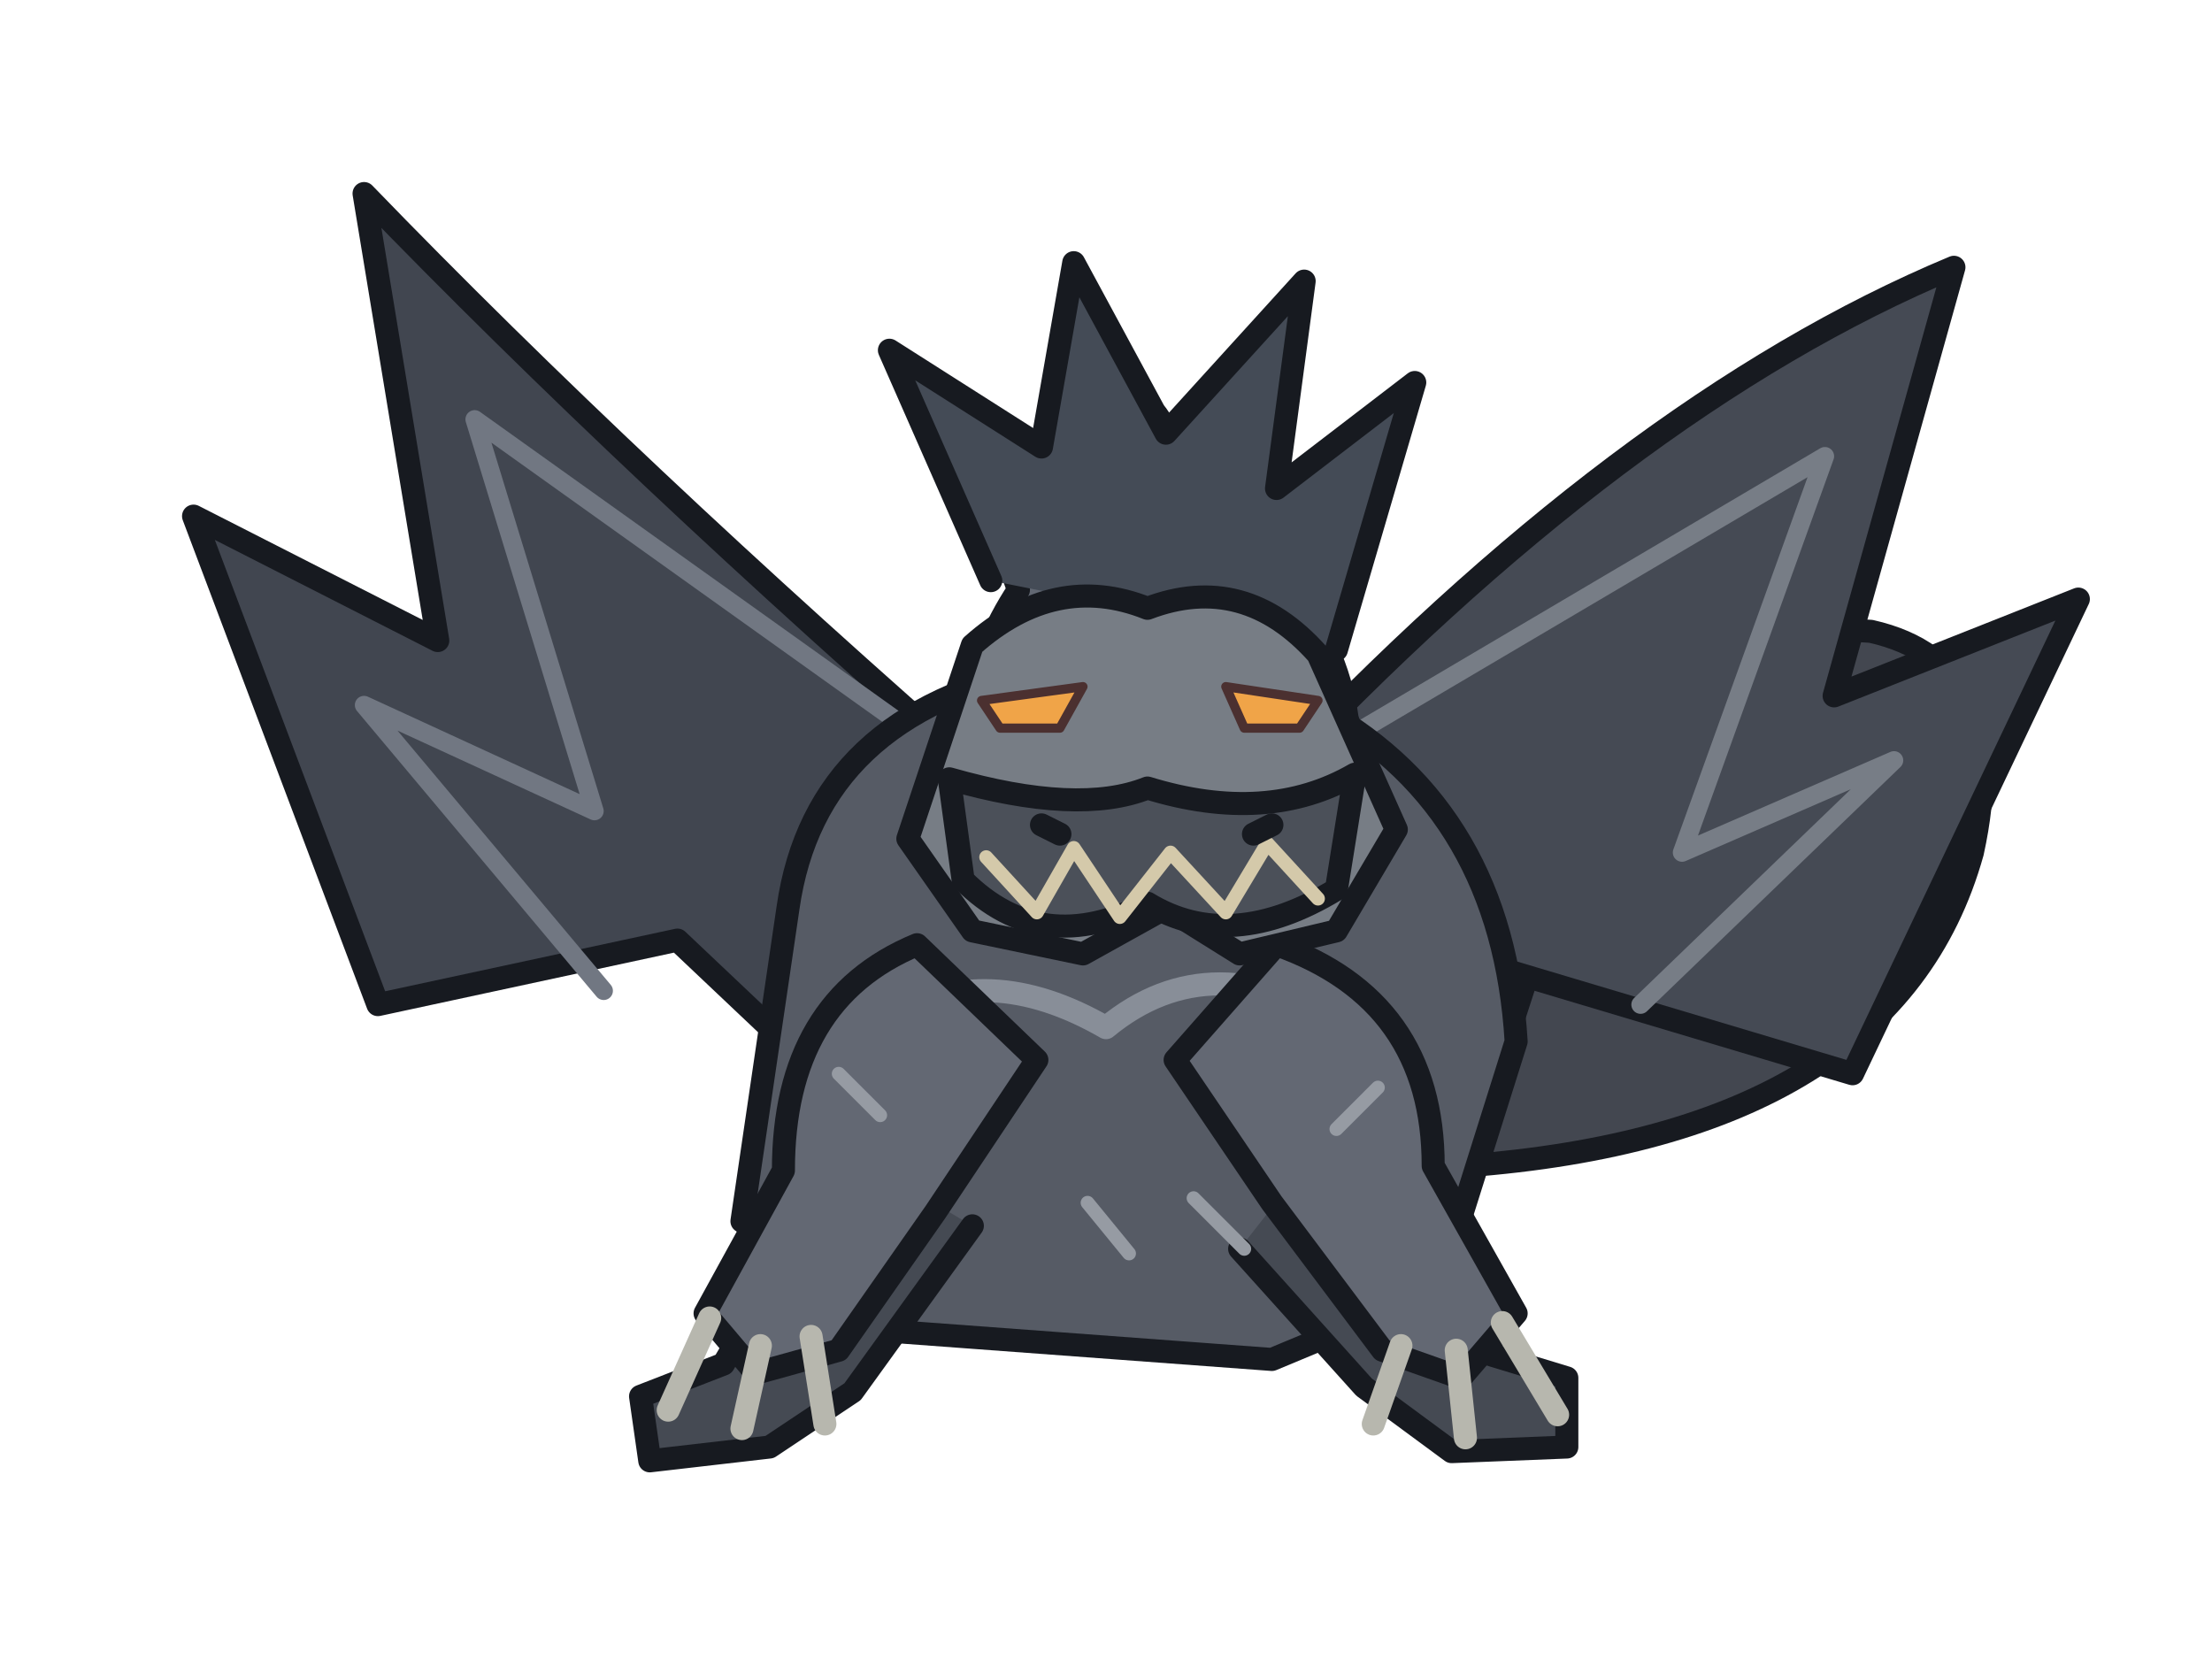
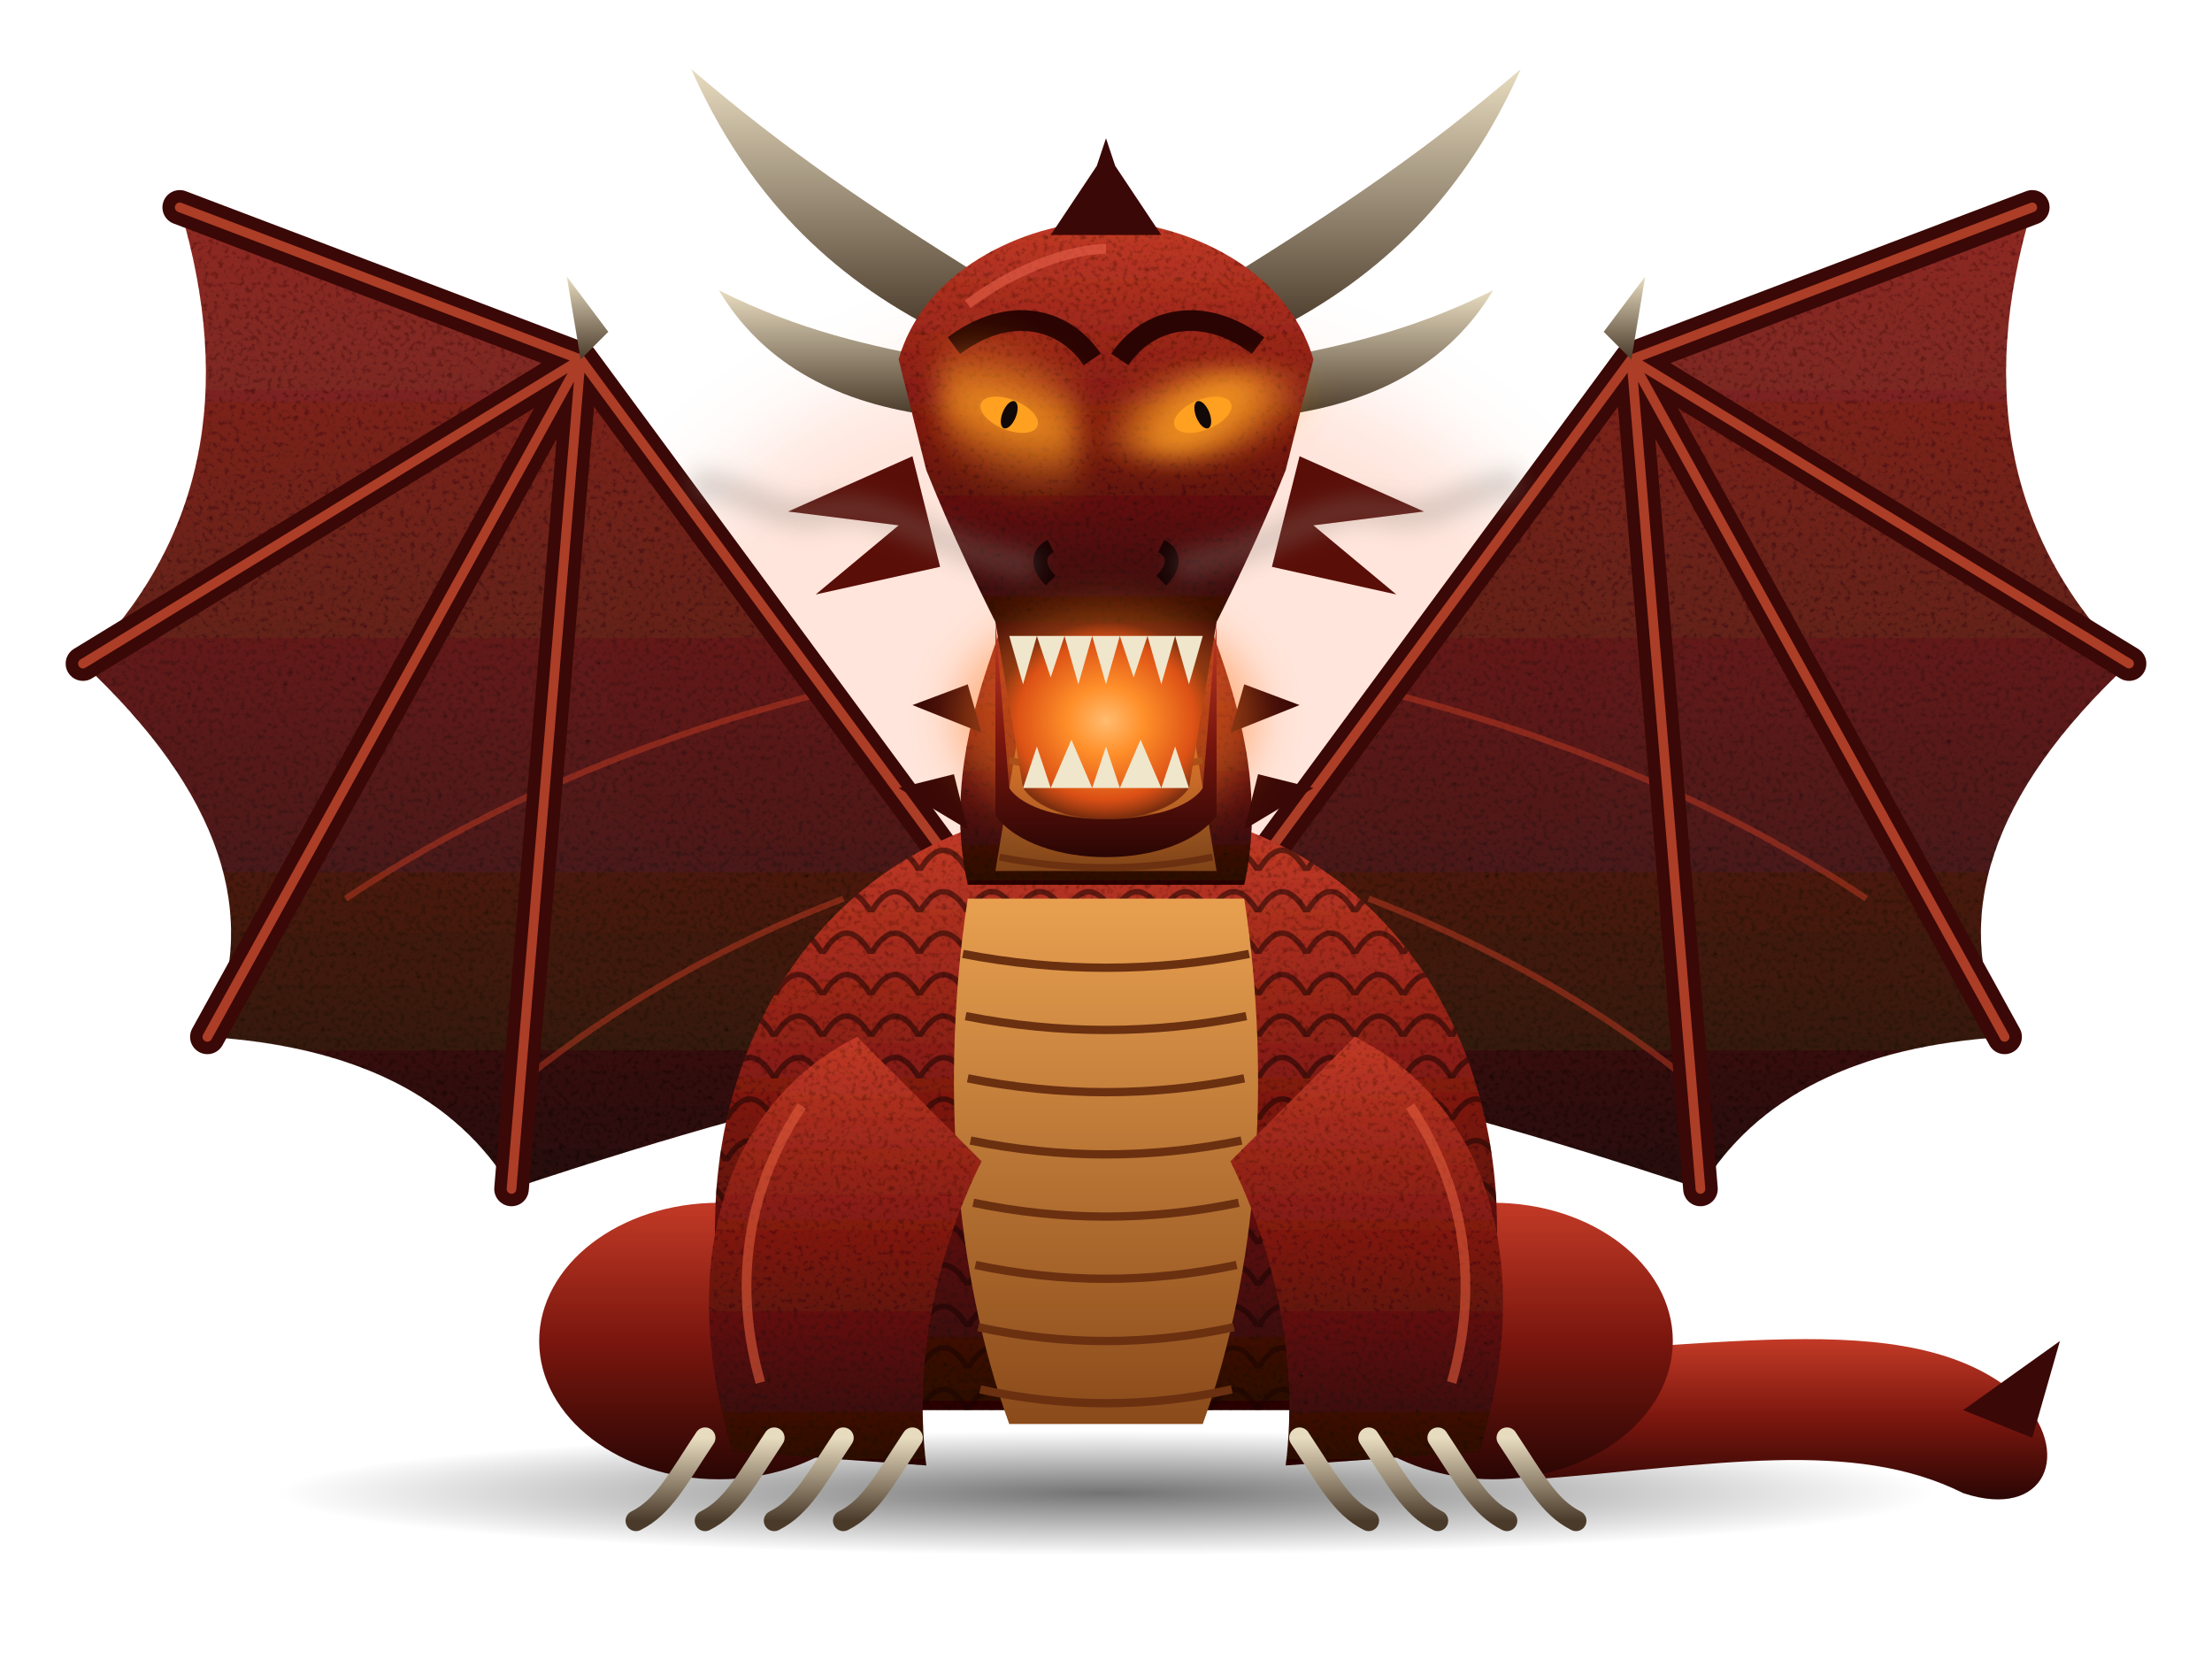
- <svg xmlns="http://www.w3.org/2000/svg" width="480" height="360" viewBox="0 0 480 360" role="img" aria-label="Animated stone dragon with long snout, wings, claws, and curling tail">
-   <g stroke="#171a20" stroke-width="5" stroke-linejoin="round" stroke-linecap="round">
-     <path d="M318 253 Q411 246 428 185 Q437 144 406 137 Q380 135 383 162 Q396 155 400 172 Q400 211 332 210 Z" fill="#434750" />
-     <path d="M215 170 Q137 102 79 42 L95 139 L42 112 L82 218 L147 204 L184 239 Z" fill="#414650" />
-     <path d="M275 170 Q352 88 424 58 L398 151 L451 130 L402 233 L325 210 L294 235 Z" fill="#454a54" />
-     <path d="M215 171 L103 91 L129 176 L79 153 L131 215" fill="none" stroke="#717782" stroke-width="4" />
-     <path d="M274 171 L396 99 L365 185 L411 165 L356 218" fill="none" stroke="#777d86" stroke-width="4" />
-     <path d="M171 197 Q177 155 226 145 L287 154 Q326 176 329 226 L312 280 L276 295 L195 289 L161 265 Z" fill="#565b65" />
-     <path d="M193 221 Q214 208 240 223 Q263 204 293 223" fill="none" stroke="#888e98" stroke-width="5" />
-     <path d="M184 250 L157 296 L139 303 L141 317 L167 314 L185 302 L211 266" fill="#454a53" />
-     <path d="M287 248 L317 292 L340 299 L340 314 L315 315 L296 301 L269 271" fill="#454a53" />
-     <path d="M199 205 Q170 217 170 254 L153 285 L164 298 L182 293 L203 263 L225 230 Z" fill="#636873" />
-     <path d="M277 205 Q311 217 311 253 L329 285 L317 299 L300 293 L276 261 L255 230 Z" fill="#636873" />
-     <path d="M154 286 L145 306 M165 292 L161 310 M176 290 L179 309 M326 287 L338 307 M316 293 L318 312 M304 292 L298 309" fill="none" stroke="#b7b7ae" stroke-width="5" />
-     <path d="M208 192 Q205 152 221 128 L214 108 L236 116 L251 90 L270 118 L292 108 L285 135 Q302 164 282 200 Z" fill="#626873" />
-     <path d="M215 126 L193 76 L226 97 L233 57 L253 94 L283 61 L277 106 L307 83 L290 141" fill="#444b56" />
-     <path d="M211 140 Q229 124 249 132 Q270 124 286 142 L303 180 L290 202 L269 207 L253 197 L235 207 L211 202 L197 182 Z" fill="#777d85" />
-     <path d="M206 169 Q234 177 249 171 Q275 179 294 168 L290 193 Q267 207 249 196 Q226 208 209 191 Z" fill="#4b5059" />
-     <path d="M214 186 L225 198 L233 184 L243 199 L254 185 L266 198 L275 183 L286 195" fill="none" stroke="#d4c9aa" stroke-width="3" />
-     <path d="M213 152 L235 149 L230 158 L217 158 Z M266 149 L286 152 L282 158 L270 158 Z" fill="#f0a448" stroke="#4b3030" stroke-width="2" />
-     <path d="M226 179 L230 181 M276 179 L272 181" stroke="#171a20" stroke-width="5" />
-     <path d="M182 233 L191 242 M299 236 L290 245 M236 261 L245 272 M259 260 L270 271" stroke="#969ba3" stroke-width="3" />
+ <svg xmlns="http://www.w3.org/2000/svg" viewBox="0 0 320 240" width="320" height="240" role="img" aria-label="animated red dragon">
+   <defs>
+     <filter id="animated_red_dragon-glow" x="-200%" y="-200%" width="500%" height="500%">
+       <feGaussianBlur stdDeviation="3" />
+     </filter>
+     <filter id="animated_red_dragon-soft" x="-50%" y="-50%" width="200%" height="200%">
+       <feGaussianBlur stdDeviation="1.6" />
+     </filter>
+     <filter id="animated_red_dragon-mist" x="-50%" y="-50%" width="200%" height="200%">
+       <feGaussianBlur stdDeviation="6" />
+     </filter>
+     <filter id="animated_red_dragon-tex" x="0" y="0" width="100%" height="100%">
+       <feTurbulence type="fractalNoise" baseFrequency="1.3" numOctaves="3" seed="171" result="n" />
+       <feColorMatrix in="n" type="matrix" values="0 0 0 0 0  0 0 0 0 0  0 0 0 0 0  0 0 0 -1.32 0.69" result="a" />
+       <feComposite in="a" in2="SourceGraphic" operator="in" result="d" />
+       <feMerge>
+         <feMergeNode in="SourceGraphic" />
+         <feMergeNode in="d" />
+       </feMerge>
+     </filter>
+     <filter id="animated_red_dragon-shag" x="-10%" y="-10%" width="120%" height="120%">
+       <feTurbulence type="turbulence" baseFrequency="0.32" numOctaves="2" seed="171" result="t" />
+       <feDisplacementMap in="SourceGraphic" in2="t" scale="6" xChannelSelector="R" yChannelSelector="G" />
+     </filter>
+     <radialGradient id="animated_red_dragon-shadow" cx="0.5" cy="0.5" r="0.5">
+       <stop offset="0" stop-color="#000" stop-opacity="0.55" />
+       <stop offset="1" stop-color="#000" stop-opacity="0" />
+     </radialGradient>
+     <linearGradient id="animated_red_dragon-scale" x1="0" y1="0" x2="0" y2="1">
+       <stop offset="0" stop-color="#c23a26" />
+       <stop offset="0.5" stop-color="#7a160e" />
+       <stop offset="1" stop-color="#2a0604" />
+     </linearGradient>
+     <linearGradient id="animated_red_dragon-mem" x1="0" y1="0" x2="0" y2="1">
+       <stop offset="0" stop-color="#8a2016" stop-opacity="0.95" />
+       <stop offset="0.6" stop-color="#4a0c08" stop-opacity="0.95" />
+       <stop offset="1" stop-color="#1a0402" stop-opacity="0.95" />
+     </linearGradient>
+     <linearGradient id="animated_red_dragon-belly" x1="0" y1="0" x2="0" y2="1">
+       <stop offset="0" stop-color="#e8a050" />
+       <stop offset="1" stop-color="#8a4a1a" />
+     </linearGradient>
+     <linearGradient id="animated_red_dragon-horn" x1="0" y1="0" x2="0" y2="1">
+       <stop offset="0" stop-color="#e8dcc0" />
+       <stop offset="1" stop-color="#4a3a2a" />
+     </linearGradient>
+     <radialGradient id="animated_red_dragon-maw" cx="0.5" cy="0.5" r="0.5">
+       <stop offset="0" stop-color="#fff2b0" />
+       <stop offset="0.35" stop-color="#ffa030" />
+       <stop offset="0.8" stop-color="#c0300c" />
+       <stop offset="1" stop-color="#3a0804" />
+     </radialGradient>
+     <pattern id="animated_red_dragon-scales" width="7" height="6" patternUnits="userSpaceOnUse">
+       <path d="M0 6 Q3.5 0 7 6" fill="none" stroke="#1a0402" stroke-width=".8" opacity=".55" />
+     </pattern>
+   </defs>
+   <ellipse cx="160" cy="216" rx="120" ry="9" fill="url(#animated_red_dragon-shadow)" />
+   <ellipse cx="160" cy="100" rx="70" ry="50" fill="#ff5a1a" opacity=".16" filter="url(#animated_red_dragon-mist)" />
+   <path d="M180 126 L236 52 L294 30 Q282 70 308 96 Q278 124 290 150 Q258 152 246 172 Q210 160 188 156 Z" fill="url(#animated_red_dragon-mem)" filter="url(#animated_red_dragon-tex)" />
+   <path d="M200 100 Q240 110 270 130 M198 130 Q224 140 244 156" fill="none" stroke="#c03a22" stroke-width=".9" opacity=".5" />
+   <path d="M180 128 L236 52 M236 52 L294 30 M236 52 L308 96 M236 52 L290 150 M236 52 L246 172" fill="none" stroke="#3a0806" stroke-width="5" stroke-linecap="round" />
+   <path d="M180 128 L236 52 M236 52 L294 30 M236 52 L308 96 M236 52 L290 150 M236 52 L246 172" fill="none" stroke="#c84a2e" stroke-width="1.4" stroke-linecap="round" opacity=".8" />
+   <path d="M236 52 l2 -12 l-6 8 Z" fill="url(#animated_red_dragon-horn)" />
+   <path d="M140 126 L84 52 L26 30 Q38 70 12 96 Q42 124 30 150 Q62 152 74 172 Q110 160 132 156 Z" fill="url(#animated_red_dragon-mem)" filter="url(#animated_red_dragon-tex)" />
+   <path d="M120 100 Q80 110 50 130 M122 130 Q96 140 76 156" fill="none" stroke="#c03a22" stroke-width=".9" opacity=".5" />
+   <path d="M140 128 L84 52 M84 52 L26 30 M84 52 L12 96 M84 52 L30 150 M84 52 L74 172" fill="none" stroke="#3a0806" stroke-width="5" stroke-linecap="round" />
+   <path d="M140 128 L84 52 M84 52 L26 30 M84 52 L12 96 M84 52 L30 150 M84 52 L74 172" fill="none" stroke="#c84a2e" stroke-width="1.4" stroke-linecap="round" opacity=".8" />
+   <path d="M84 52 l-2 -12 l6 8 Z" fill="url(#animated_red_dragon-horn)" />
+   <path d="M210 196 C246 196 276 188 292 202 C300 210 296 220 284 216 C268 208 248 212 222 214 Z" fill="url(#animated_red_dragon-scale)" />
+   <path d="M284 204 l14 -10 l-4 14 Z" fill="#3a0806" />
+   <ellipse cx="104" cy="194" rx="26" ry="20" fill="url(#animated_red_dragon-scale)" />
+   <ellipse cx="216" cy="194" rx="26" ry="20" fill="url(#animated_red_dragon-scale)" />
+   <g filter="url(#animated_red_dragon-tex)">
+     <path d="M108 204 C96 170 108 132 140 120 L180 120 C212 132 224 170 212 204 Z" fill="url(#animated_red_dragon-scale)" />
  </g>
+   <path d="M108 204 C96 170 108 132 140 120 L180 120 C212 132 224 170 212 204 Z" fill="url(#animated_red_dragon-scales)" />
+   <path d="M140 130 C136 156 138 184 146 206 L174 206 C182 184 184 156 180 130 Z" fill="url(#animated_red_dragon-belly)" />
+   <path d="M139.3 138 Q160 142 180.7 138" fill="none" stroke="#6a3010" stroke-width="1.2" />
+   <path d="M139.7 147 Q160 151 180.3 147" fill="none" stroke="#6a3010" stroke-width="1.2" />
+   <path d="M140.0 156 Q160 160 180.0 156" fill="none" stroke="#6a3010" stroke-width="1.2" />
+   <path d="M140.4 165 Q160 169 179.6 165" fill="none" stroke="#6a3010" stroke-width="1.2" />
+   <path d="M140.8 174 Q160 178 179.2 174" fill="none" stroke="#6a3010" stroke-width="1.2" />
+   <path d="M141.1 183 Q160 187 178.9 183" fill="none" stroke="#6a3010" stroke-width="1.2" />
+   <path d="M141.5 192 Q160 196 178.5 192" fill="none" stroke="#6a3010" stroke-width="1.2" />
+   <path d="M141.8 201 Q160 205 178.2 201" fill="none" stroke="#6a3010" stroke-width="1.2" />
+   <path d="M196 150 C216 160 222 184 214 210 L186 212 C188 196 184 180 178 168 Z" fill="url(#animated_red_dragon-scale)" filter="url(#animated_red_dragon-tex)" />
+   <path d="M204 160 C212 172 214 186 210 200" fill="none" stroke="#e05a3a" stroke-width="1.4" opacity=".6" />
+   <path d="M218 208 C222 214 224 218 228 220" fill="none" stroke="url(#animated_red_dragon-horn)" stroke-width="3" stroke-linecap="round" />
+   <path d="M208 208 C212 214 214 218 218 220" fill="none" stroke="url(#animated_red_dragon-horn)" stroke-width="3" stroke-linecap="round" />
+   <path d="M198 208 C202 214 204 218 208 220" fill="none" stroke="url(#animated_red_dragon-horn)" stroke-width="3" stroke-linecap="round" />
+   <path d="M188 208 C192 214 194 218 198 220" fill="none" stroke="url(#animated_red_dragon-horn)" stroke-width="3" stroke-linecap="round" />
+   <path d="M124 150 C104 160 98 184 106 210 L134 212 C132 196 136 180 142 168 Z" fill="url(#animated_red_dragon-scale)" filter="url(#animated_red_dragon-tex)" />
+   <path d="M116 160 C108 172 106 186 110 200" fill="none" stroke="#e05a3a" stroke-width="1.4" opacity=".6" />
+   <path d="M102 208 C98 214 96 218 92 220" fill="none" stroke="url(#animated_red_dragon-horn)" stroke-width="3" stroke-linecap="round" />
+   <path d="M112 208 C108 214 106 218 102 220" fill="none" stroke="url(#animated_red_dragon-horn)" stroke-width="3" stroke-linecap="round" />
+   <path d="M122 208 C118 214 116 218 112 220" fill="none" stroke="url(#animated_red_dragon-horn)" stroke-width="3" stroke-linecap="round" />
+   <path d="M132 208 C128 214 126 218 122 220" fill="none" stroke="url(#animated_red_dragon-horn)" stroke-width="3" stroke-linecap="round" />
+   <path d="M140 128 C136 110 144 94 148 82 L172 82 C176 94 184 110 180 128 Z" fill="url(#animated_red_dragon-scale)" filter="url(#animated_red_dragon-tex)" />
+   <path d="M150 90 L170 90 L176 126 L144 126 Z" fill="url(#animated_red_dragon-belly)" opacity=".9" />
+   <path d="M147.4 96 Q160 99 172.6 96" fill="none" stroke="#6a3010" stroke-width="1" />
+   <path d="M146.7 103 Q160 106 173.3 103" fill="none" stroke="#6a3010" stroke-width="1" />
+   <path d="M146.0 110 Q160 113 174.0 110" fill="none" stroke="#6a3010" stroke-width="1" />
+   <path d="M145.3 117 Q160 120 174.7 117" fill="none" stroke="#6a3010" stroke-width="1" />
+   <path d="M144.6 124 Q160 127 175.4 124" fill="none" stroke="#6a3010" stroke-width="1" />
+   <path d="M140 120 l-10 -6 l8 -2 Z M180 120 l10 -6 l-8 -2 Z M142 106 l-10 -4 l8 -3 Z M178 106 l10 -4 l-8 -3 Z" fill="#3a0806" />
+   <path d="M136 48 C120 40 108 28 100 10 C114 22 126 30 142 40 Z M184 48 C200 40 212 28 220 10 C206 22 194 30 178 40 Z" fill="url(#animated_red_dragon-horn)" />
+   <path d="M134 60 C120 58 110 52 104 42 C116 48 126 50 136 52 Z M186 60 C200 58 210 52 216 42 C204 48 194 50 184 52 Z" fill="url(#animated_red_dragon-horn)" />
+   <path d="M132 66 L114 74 L130 76 L118 86 L136 82 Z M188 66 L206 74 L190 76 L202 86 L184 82 Z" fill="#5a0e08" />
+   <g filter="url(#animated_red_dragon-tex)">
+     <path d="M130 52 C134 38 150 32 160 32 C170 32 186 38 190 52 L186 68 C182 78 178 86 174 94 L146 94 C142 86 138 78 134 68 Z" fill="url(#animated_red_dragon-scale)" />
+   </g>
+   <path d="M152 34 l8 -12 l8 12 Z M158 26 l2 -6 l2 6 Z" fill="#3a0806" />
+   <path d="M138 50 C146 44 154 46 158 52 M182 50 C174 44 166 46 162 52" fill="none" stroke="#2a0402" stroke-width="3" />
+   <path d="M140 44 C148 38 156 36 160 36" fill="none" stroke="#e8604a" stroke-width="1.4" opacity=".6" />
+   <path d="M144 90 L176 90 L172 114 C168 120 152 120 148 114 Z" fill="url(#animated_red_dragon-maw)" />
+   <ellipse cx="160" cy="104" rx="22" ry="16" fill="#ff7a20" opacity=".45" filter="url(#animated_red_dragon-glow)" />
+   <path d="M144 90 L146 114 C150 120 170 120 174 114 L176 90 L176 118 C170 126 150 126 144 118 Z" fill="url(#animated_red_dragon-scale)" />
+   <path d="M146 92 l2 7 l2 -7 l2 6 l2 -6 l2 7 l2 -7 l2 7 l2 -7 l2 6 l2 -6 l2 7 l2 -7 l2 7 l2 -7" fill="#f0e6cc" />
+   <path d="M148 114 l2 -6 l2 6 l3 -7 l3 7 l2 -6 l2 6 l3 -7 l3 7 l2 -6 l2 6" fill="#f0e6cc" />
+   <path d="M152 84 C150 82 150 80 152 79 M168 84 C170 82 170 80 168 79" fill="none" stroke="#1a0202" stroke-width="2" />
+   <path d="M150 82 C136 80 128 72 120 74 C112 76 108 70 100 70 M170 82 C184 80 192 72 200 74 C208 76 212 70 220 70" fill="none" stroke="#8a8078" stroke-width="4" opacity=".3" filter="url(#animated_red_dragon-soft)" />
+   <ellipse cx="146" cy="60" rx="11.4" ry="5.7" fill="#ffa020" opacity="0.85" filter="url(#animated_red_dragon-glow)" transform="rotate(22 146 60)" />
+   <ellipse cx="174" cy="60" rx="11.4" ry="5.7" fill="#ffa020" opacity="0.85" filter="url(#animated_red_dragon-glow)" transform="rotate(-22 174 60)" />
+   <ellipse cx="146" cy="60" rx="4.4" ry="2.2" fill="#ffa020" transform="rotate(22 146 60)" />
+   <ellipse cx="146" cy="60" rx="1" ry="2.1" fill="#120808" transform="rotate(22 146 60)" />
+   <ellipse cx="174" cy="60" rx="4.4" ry="2.2" fill="#ffa020" transform="rotate(-22 174 60)" />
+   <ellipse cx="174" cy="60" rx="1" ry="2.1" fill="#120808" transform="rotate(-22 174 60)" />
</svg>
